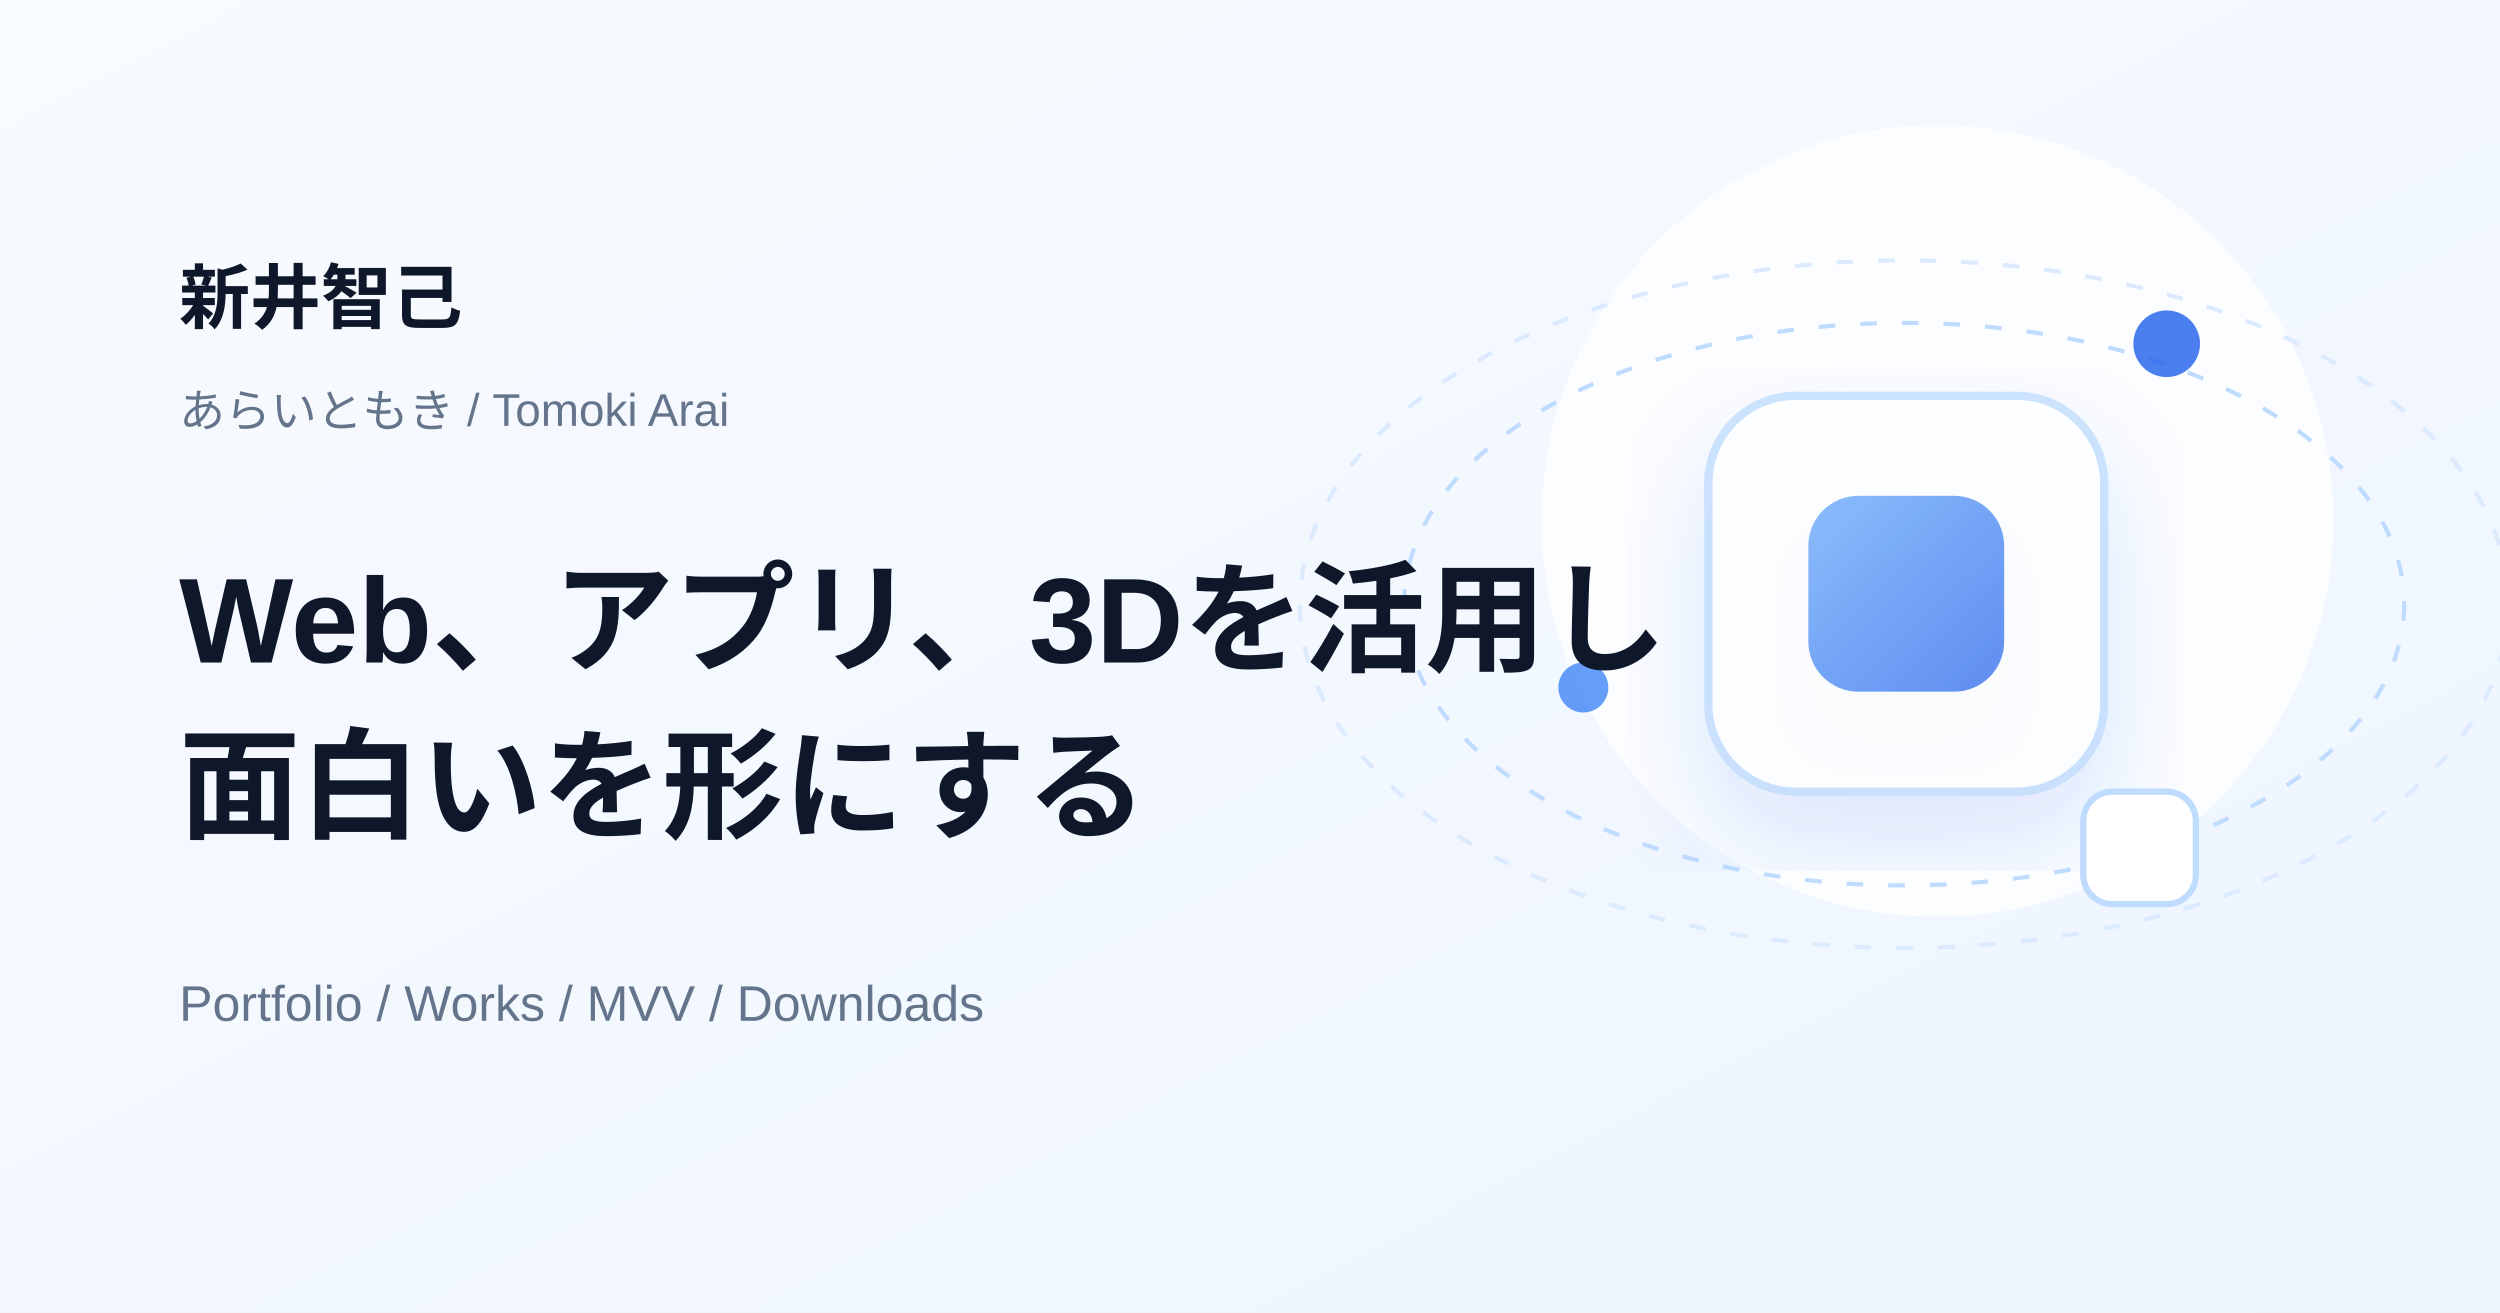
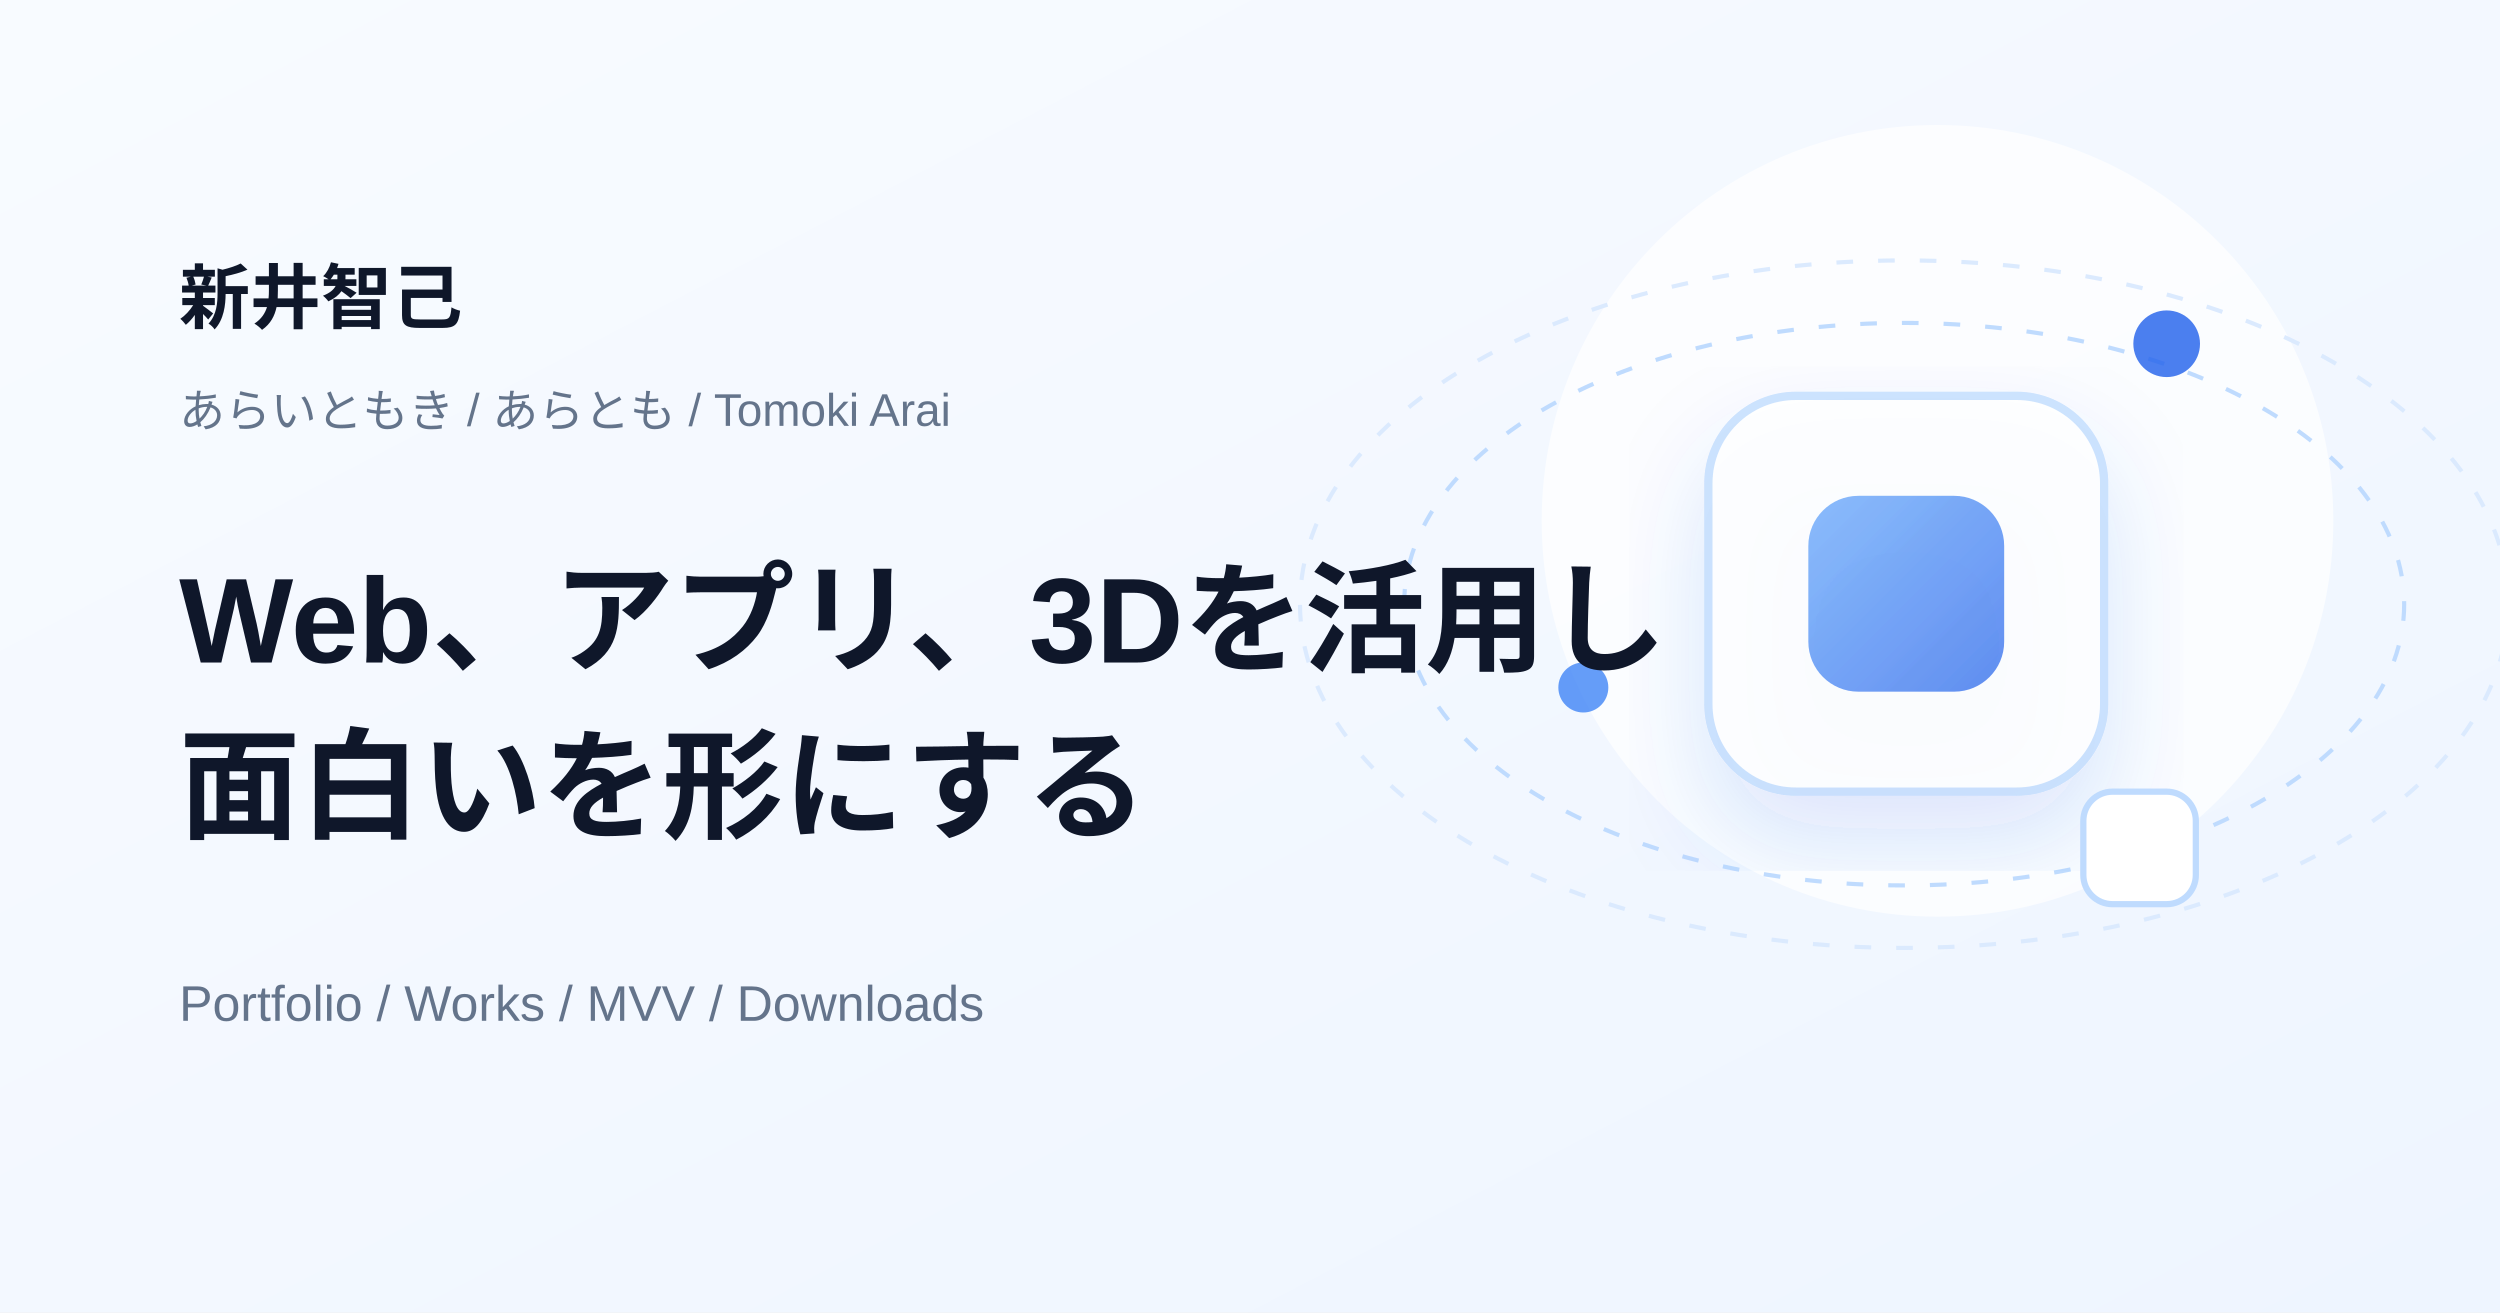
<svg xmlns="http://www.w3.org/2000/svg" width="1200" height="630" viewBox="0 0 1200 630" role="img" aria-labelledby="title desc">
  <defs>
    <linearGradient id="bg" x1="0" y1="0" x2="1" y2="1">
      <stop offset="0" stop-color="#f8fbff" />
      <stop offset="1" stop-color="#eef5ff" />
    </linearGradient>
    <linearGradient id="blue" x1="0" y1="0" x2="1" y2="1">
      <stop offset="0" stop-color="#60a5fa" />
      <stop offset="1" stop-color="#2563eb" />
    </linearGradient>
    <filter id="shadow" x="-20%" y="-20%" width="140%" height="140%">
      <feDropShadow dx="0" dy="24" stdDeviation="24" flood-color="#2563eb" flood-opacity=".18" />
    </filter>
  </defs>
  <rect width="1200" height="630" fill="url(#bg)" />
  <circle cx="930" cy="250" r="190" fill="#ffffff" opacity=".72" />
  <ellipse cx="914" cy="290" rx="240" ry="135" fill="none" stroke="#bfdbfe" stroke-width="2" stroke-dasharray="8 12" />
  <ellipse cx="914" cy="290" rx="290" ry="165" fill="none" stroke="#dbeafe" stroke-width="2" stroke-dasharray="8 12" />
  <g filter="url(#shadow)">
    <rect x="820" y="190" width="190" height="190" rx="42" fill="#ffffff" opacity=".78" stroke="#bfdbfe" stroke-width="4" />
    <rect x="868" y="238" width="94" height="94" rx="24" fill="url(#blue)" opacity=".72" />
  </g>
  <circle cx="1040" cy="165" r="16" fill="#2563eb" opacity=".82" />
  <circle cx="760" cy="330" r="12" fill="#3b82f6" opacity=".78" />
  <rect x="1000" y="380" width="54" height="54" rx="14" fill="#ffffff" stroke="#bfdbfe" stroke-width="3" />
  <g fill="#0f172a">
    <text x="86" y="155" font-family="Arial, 'Hiragino Sans', 'Yu Gothic', sans-serif" font-size="34" font-weight="700">新井智己</text>
-     <text x="86" y="205" font-family="Arial, 'Hiragino Sans', 'Yu Gothic', sans-serif" font-size="22" fill="#64748b">あらいともき / Tomoki Arai</text>
+     <text x="86" y="205" font-family="Arial, 'Hiragino Sans', 'Yu Gothic', sans-serif" font-size="22" fill="#64748b">あらいともき / あらとも / Tomoki Arai</text>
    <text x="86" y="318" font-family="Arial, 'Hiragino Sans', 'Yu Gothic', sans-serif" font-size="58" font-weight="900">Web、アプリ、3Dを活用し</text>
    <text x="86" y="398" font-family="Arial, 'Hiragino Sans', 'Yu Gothic', sans-serif" font-size="58" font-weight="900">面白いを形にする</text>
    <text x="86" y="490" font-family="Arial, 'Hiragino Sans', 'Yu Gothic', sans-serif" font-size="24" fill="#64748b">Portfolio / Works / MVV / Downloads</text>
  </g>
</svg>
